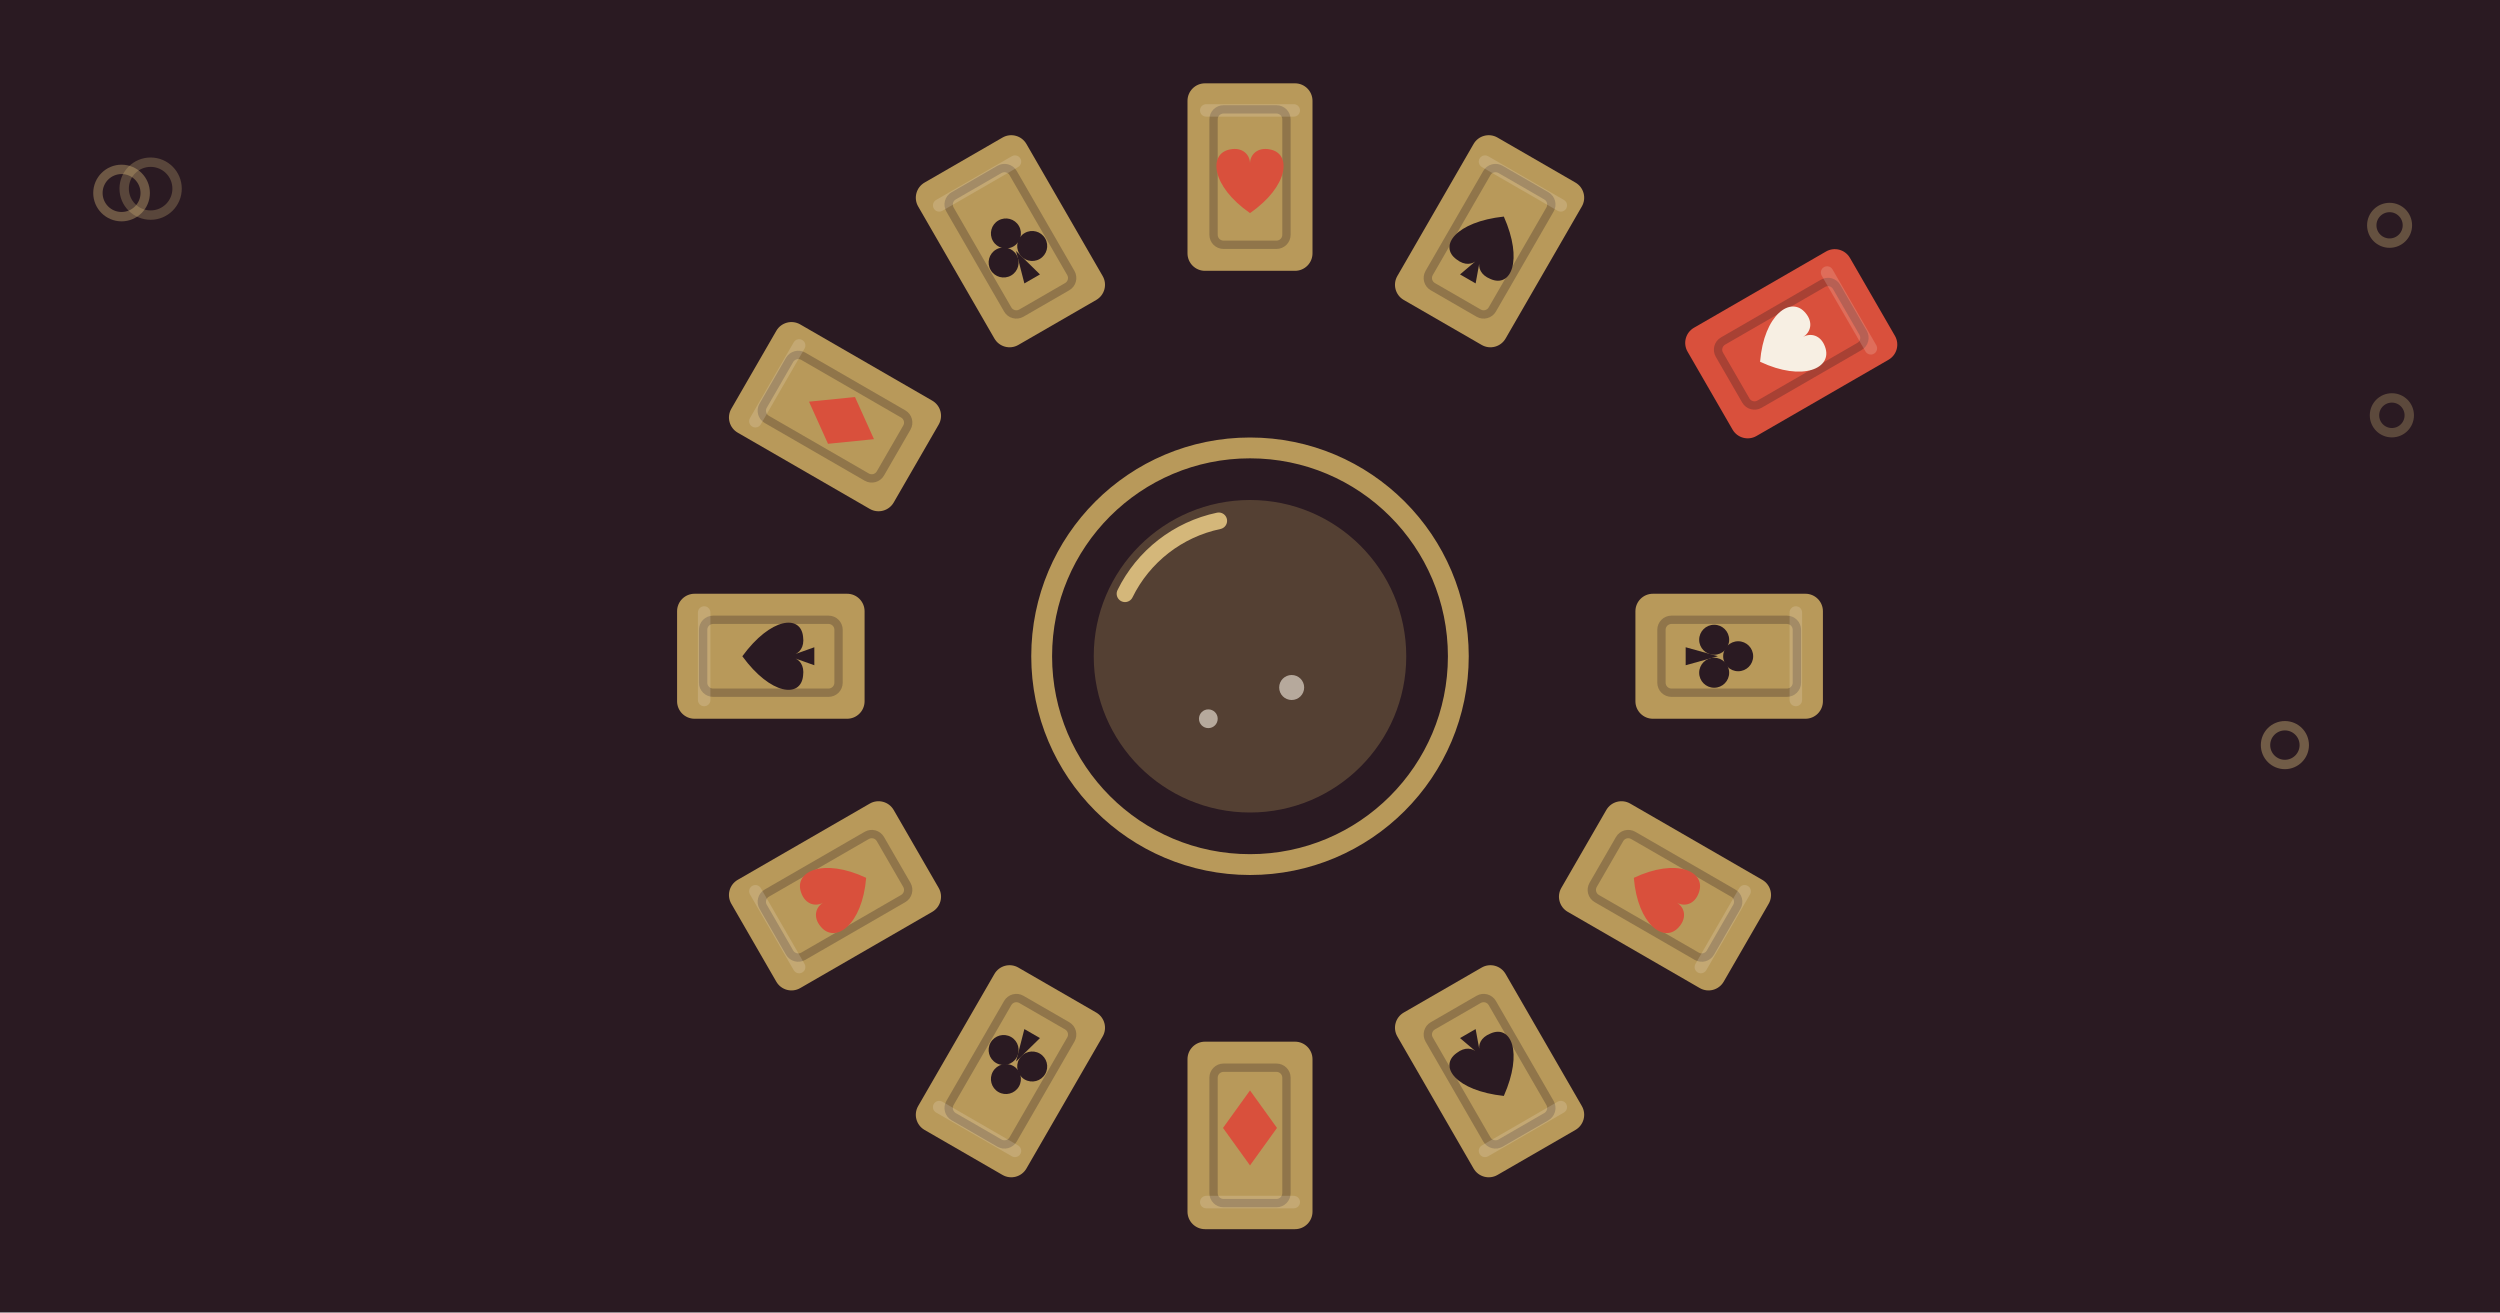
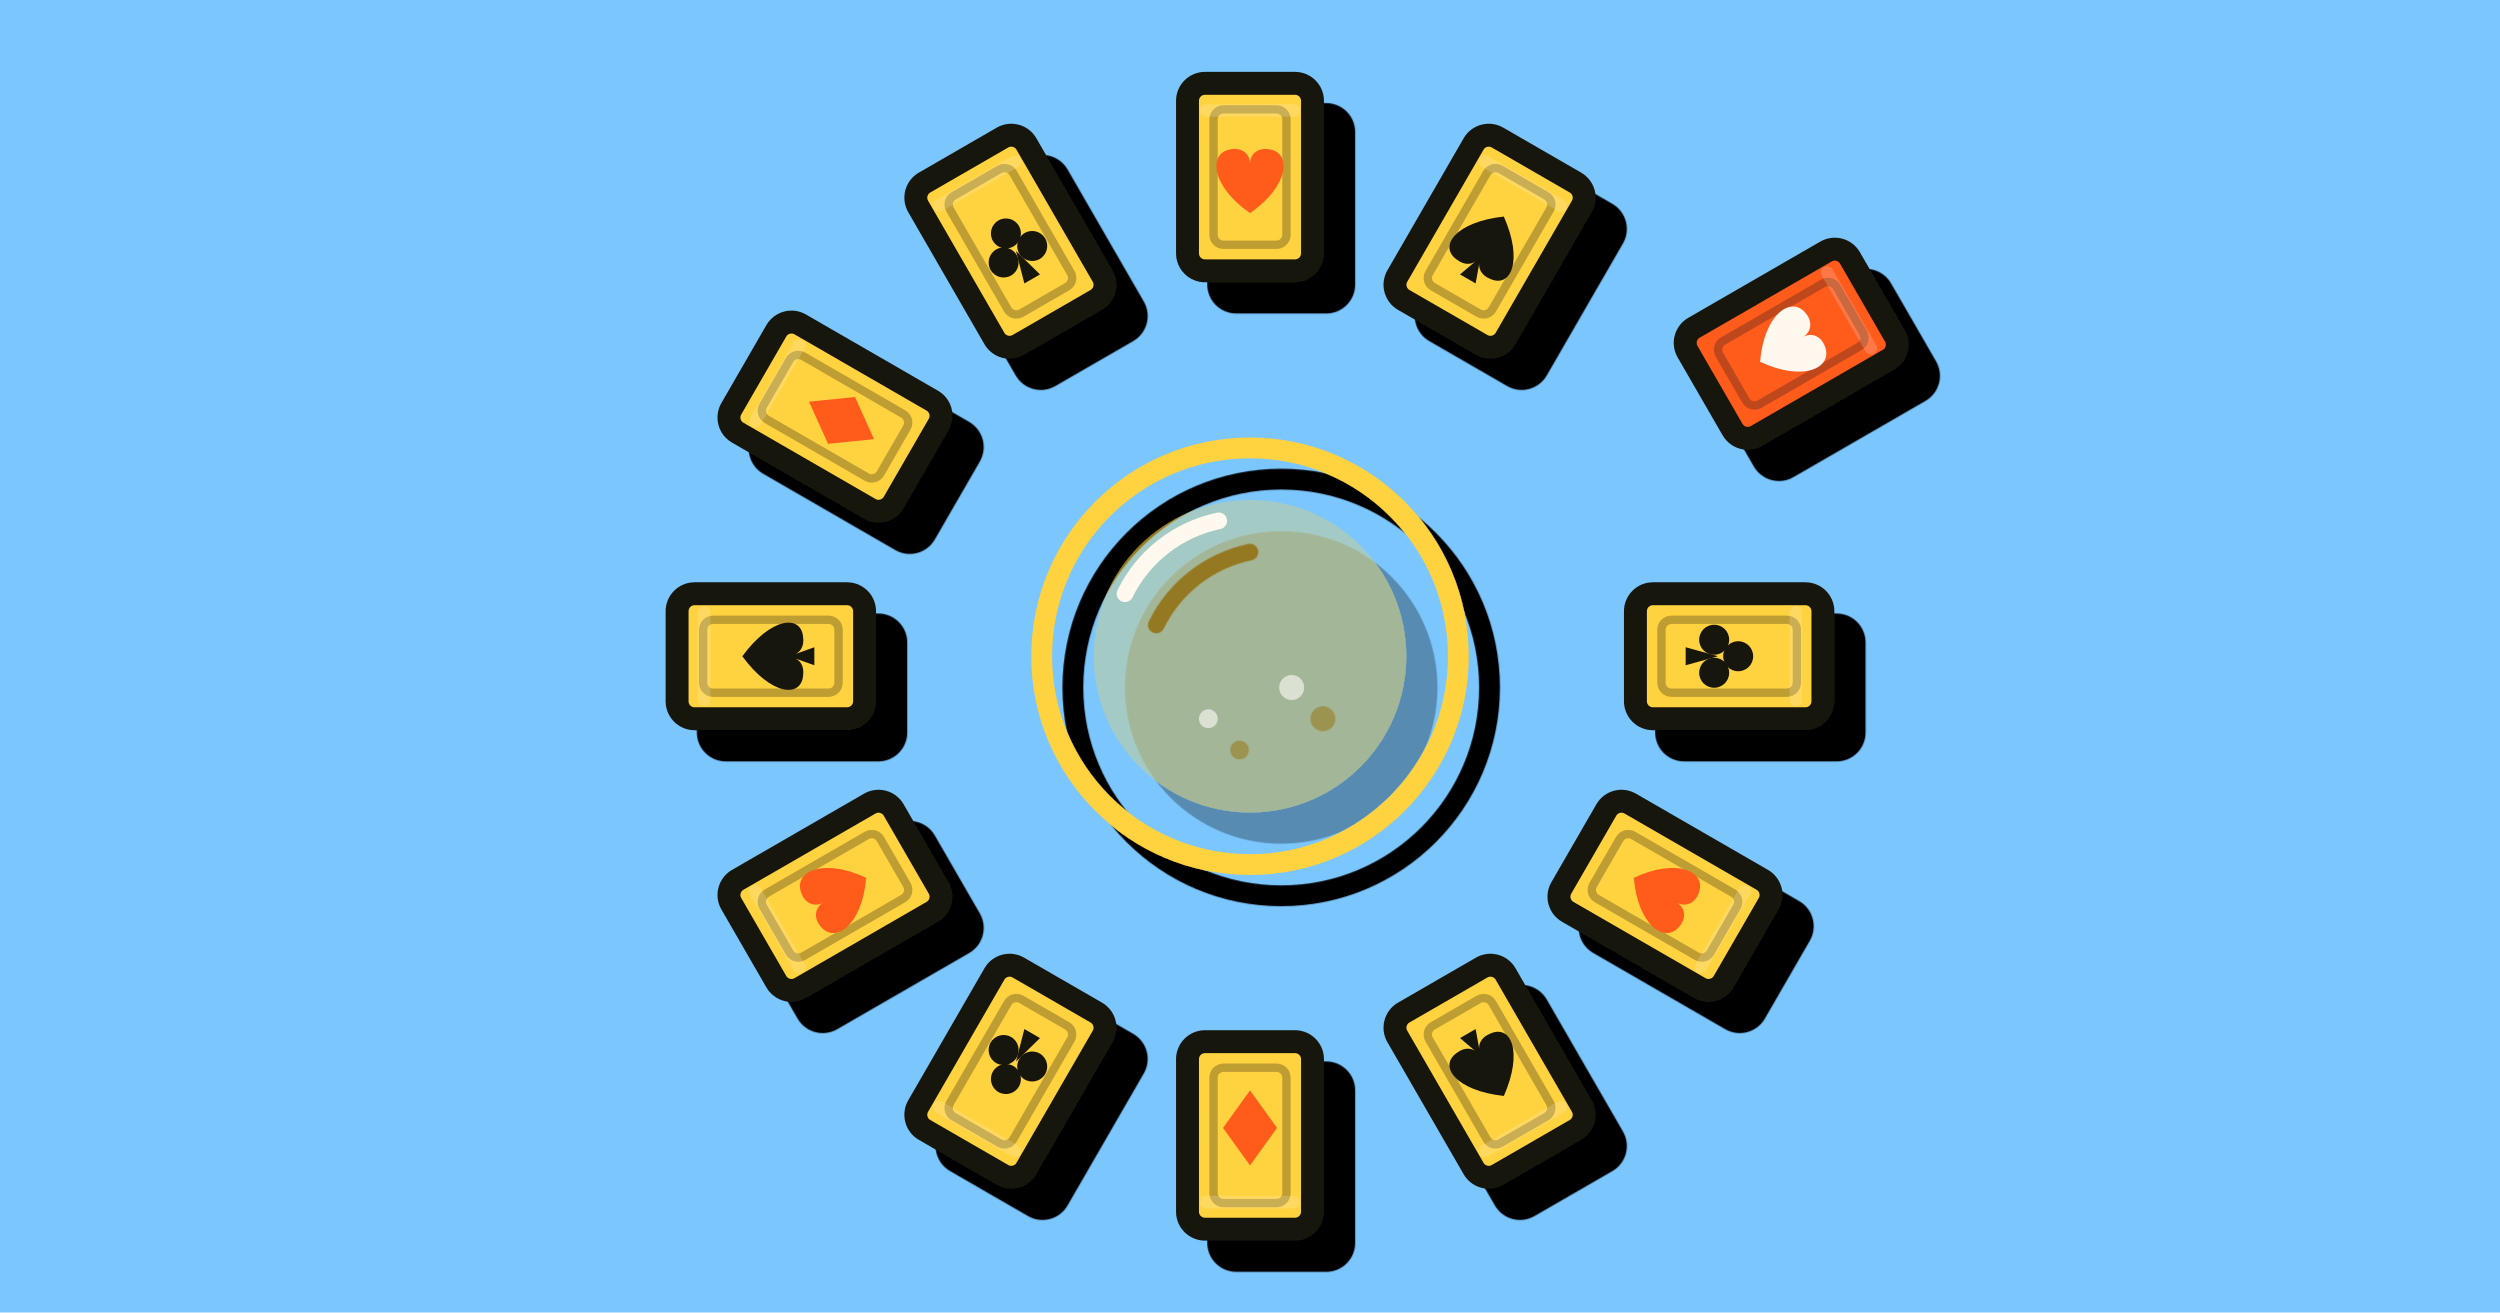
<svg xmlns="http://www.w3.org/2000/svg" viewBox="0 0 240 126" width="240" height="126">
-   <rect width="240" height="126" fill="#2A1A22" />
-   <circle cx="11.67" cy="18.53" r="2.27" fill="none" stroke="#D4B77A" stroke-opacity="0.39" stroke-width=".9" />
-   <circle cx="14.46" cy="18.11" r="2.54" fill="none" stroke="#D4B77A" stroke-opacity="0.28" stroke-width=".9" />
-   <circle cx="229.62" cy="39.87" r="1.67" fill="none" stroke="#D4B77A" stroke-opacity="0.3" stroke-width=".9" />
-   <circle cx="219.35" cy="71.53" r="1.86" fill="none" stroke="#D4B77A" stroke-opacity="0.42" stroke-width=".9" />
-   <circle cx="229.4" cy="21.63" r="1.71" fill="none" stroke="#D4B77A" stroke-opacity="0.35" stroke-width=".9" />
-   <rect x="114" y="8" width="12" height="18" rx="1.68" fill="#B8995A" />
-   <rect x="116.5" y="10.5" width="7" height="13" rx="0.96" fill="none" stroke="#2A1A22" stroke-opacity=".28" stroke-width=".8" />
-   <g transform="translate(120 17.72) scale(7.2)" fill="#D9503C">
-     <path d="M0 .38 C-.52 .02 -.56 -.42 -.26 -.47 C-.1 -.5 0 -.4 0 -.28 C0 -.4 .1 -.5 .26 -.47 C.56 -.42 .52 .02 0 .38 Z" />
-   </g>
-   <rect x="115.2" y="10" width="9.6" height="1.2" rx=".6" fill="#F7EFE3" opacity=".18" />
-   <g transform="rotate(30 143 23.16)">
-     <rect x="137" y="14.16" width="12" height="18" rx="1.68" fill="#B8995A" />
-     <rect x="139.5" y="16.66" width="7" height="13" rx="0.96" fill="none" stroke="#2A1A22" stroke-opacity=".28" stroke-width=".8" />
-     <g transform="translate(143 23.88) scale(7.2)" fill="#2A1A22">
-       <path d="M0 -.48 C.52 -.1 .56 .3 .26 .33 C.12 .35 .04 .28 .02 .2 L.12 .48 L-.12 .48 L-.02 .2 C-.04 .28 -.12 .35 -.26 .33 C-.56 .3 -.52 -.1 0 -.48 Z" />
-     </g>
-     <rect x="138.2" y="16.16" width="9.6" height="1.2" rx=".6" fill="#F7EFE3" opacity=".18" />
-   </g>
-   <g transform="rotate(90 166 63)">
-     <rect x="160" y="54" width="12" height="18" rx="1.68" fill="#B8995A" />
-     <rect x="162.5" y="56.5" width="7" height="13" rx="0.96" fill="none" stroke="#2A1A22" stroke-opacity=".28" stroke-width=".8" />
-     <g transform="translate(166 63.72) scale(7.2)" fill="#2A1A22">
-       <circle cy="-.22" r=".2" />
-       <circle cx="-.22" cy=".1" r=".2" />
-       <circle cx=".22" cy=".1" r=".2" />
-       <path d="M-.12 .48 L0 .05 L.12 .48 Z" />
-     </g>
-     <rect x="161.2" y="56" width="9.6" height="1.2" rx=".6" fill="#F7EFE3" opacity=".18" />
-   </g>
-   <g transform="rotate(120 159.84 86)">
-     <rect x="153.84" y="77" width="12" height="18" rx="1.68" fill="#B8995A" />
-     <rect x="156.34" y="79.5" width="7" height="13" rx="0.96" fill="none" stroke="#2A1A22" stroke-opacity=".28" stroke-width=".8" />
-     <g transform="translate(159.84 86.72) scale(7.2)" fill="#D9503C">
+   <defs>
+     <filter id="h" x="-5%" y="-5%" width="115%" height="125%">
+       <feOffset in="SourceAlpha" dx="3" dy="3" result="s" />
+       <feMerge>
+         <feMergeNode in="s" />
+         <feMergeNode in="SourceGraphic" />
+       </feMerge>
+     </filter>
+   </defs>
+   <rect width="240" height="126" fill="#7CC6FE" />
+   <g filter="url(#h)">
+     <rect x="114" y="8" width="12" height="18" rx="1.68" fill="#FFD23F" stroke="#16120F" stroke-width="2.2" stroke-linejoin="round" vector-effect="non-scaling-stroke" />
+     <rect x="116.5" y="10.5" width="7" height="13" rx="0.96" fill="none" stroke="#16120F" stroke-opacity=".28" stroke-width=".8" />
+     <g transform="translate(120 17.72) scale(7.2)" fill="#FF5B1F">
      <path d="M0 .38 C-.52 .02 -.56 -.42 -.26 -.47 C-.1 -.5 0 -.4 0 -.28 C0 -.4 .1 -.5 .26 -.47 C.56 -.42 .52 .02 0 .38 Z" />
    </g>
-     <rect x="155.04" y="79" width="9.6" height="1.2" rx=".6" fill="#F7EFE3" opacity=".18" />
+     <rect x="115.2" y="10" width="9.6" height="1.2" rx=".6" fill="#FFF8EE" opacity=".18" />
+     <g transform="rotate(30 143 23.16)">
+       <rect x="137" y="14.16" width="12" height="18" rx="1.68" fill="#FFD23F" stroke="#16120F" stroke-width="2.2" stroke-linejoin="round" vector-effect="non-scaling-stroke" />
+       <rect x="139.5" y="16.66" width="7" height="13" rx="0.96" fill="none" stroke="#16120F" stroke-opacity=".28" stroke-width=".8" />
+       <g transform="translate(143 23.88) scale(7.2)" fill="#16120F">
+         <path d="M0 -.48 C.52 -.1 .56 .3 .26 .33 C.12 .35 .04 .28 .02 .2 L.12 .48 L-.12 .48 L-.02 .2 C-.04 .28 -.12 .35 -.26 .33 C-.56 .3 -.52 -.1 0 -.48 Z" />
+       </g>
+       <rect x="138.2" y="16.16" width="9.6" height="1.2" rx=".6" fill="#FFF8EE" opacity=".18" />
+     </g>
+     <g transform="rotate(90 166 63)">
+       <rect x="160" y="54" width="12" height="18" rx="1.68" fill="#FFD23F" stroke="#16120F" stroke-width="2.2" stroke-linejoin="round" vector-effect="non-scaling-stroke" />
+       <rect x="162.5" y="56.5" width="7" height="13" rx="0.96" fill="none" stroke="#16120F" stroke-opacity=".28" stroke-width=".8" />
+       <g transform="translate(166 63.72) scale(7.2)" fill="#16120F">
+         <circle cy="-.22" r=".2" />
+         <circle cx="-.22" cy=".1" r=".2" />
+         <circle cx=".22" cy=".1" r=".2" />
+         <path d="M-.12 .48 L0 .05 L.12 .48 Z" />
+       </g>
+       <rect x="161.2" y="56" width="9.6" height="1.2" rx=".6" fill="#FFF8EE" opacity=".18" />
+     </g>
+     <g transform="rotate(120 159.84 86)">
+       <rect x="153.84" y="77" width="12" height="18" rx="1.68" fill="#FFD23F" stroke="#16120F" stroke-width="2.2" stroke-linejoin="round" vector-effect="non-scaling-stroke" />
+       <rect x="156.34" y="79.5" width="7" height="13" rx="0.96" fill="none" stroke="#16120F" stroke-opacity=".28" stroke-width=".8" />
+       <g transform="translate(159.84 86.72) scale(7.2)" fill="#FF5B1F">
+         <path d="M0 .38 C-.52 .02 -.56 -.42 -.26 -.47 C-.1 -.5 0 -.4 0 -.28 C0 -.4 .1 -.5 .26 -.47 C.56 -.42 .52 .02 0 .38 Z" />
+       </g>
+       <rect x="155.04" y="79" width="9.6" height="1.2" rx=".6" fill="#FFF8EE" opacity=".18" />
+     </g>
+     <g transform="rotate(150 143 102.84)">
+       <rect x="137" y="93.84" width="12" height="18" rx="1.68" fill="#FFD23F" stroke="#16120F" stroke-width="2.2" stroke-linejoin="round" vector-effect="non-scaling-stroke" />
+       <rect x="139.5" y="96.34" width="7" height="13" rx="0.96" fill="none" stroke="#16120F" stroke-opacity=".28" stroke-width=".8" />
+       <g transform="translate(143 103.56) scale(7.2)" fill="#16120F">
+         <path d="M0 -.48 C.52 -.1 .56 .3 .26 .33 C.12 .35 .04 .28 .02 .2 L.12 .48 L-.12 .48 L-.02 .2 C-.04 .28 -.12 .35 -.26 .33 C-.56 .3 -.52 -.1 0 -.48 Z" />
+       </g>
+       <rect x="138.2" y="95.84" width="9.6" height="1.2" rx=".6" fill="#FFF8EE" opacity=".18" />
+     </g>
+     <g transform="rotate(180 120 109)">
+       <rect x="114" y="100" width="12" height="18" rx="1.68" fill="#FFD23F" stroke="#16120F" stroke-width="2.2" stroke-linejoin="round" vector-effect="non-scaling-stroke" />
+       <rect x="116.5" y="102.5" width="7" height="13" rx="0.96" fill="none" stroke="#16120F" stroke-opacity=".28" stroke-width=".8" />
+       <g transform="translate(120 109.72) scale(7.2)" fill="#FF5B1F">
+         <path d="M0 -.5 L.36 0 L0 .5 L-.36 0 Z" />
+       </g>
+       <rect x="115.2" y="102" width="9.6" height="1.2" rx=".6" fill="#FFF8EE" opacity=".18" />
+     </g>
+     <g transform="rotate(210 97 102.84)">
+       <rect x="91" y="93.84" width="12" height="18" rx="1.68" fill="#FFD23F" stroke="#16120F" stroke-width="2.2" stroke-linejoin="round" vector-effect="non-scaling-stroke" />
+       <rect x="93.5" y="96.34" width="7" height="13" rx="0.96" fill="none" stroke="#16120F" stroke-opacity=".28" stroke-width=".8" />
+       <g transform="translate(97 103.56) scale(7.2)" fill="#16120F">
+         <circle cy="-.22" r=".2" />
+         <circle cx="-.22" cy=".1" r=".2" />
+         <circle cx=".22" cy=".1" r=".2" />
+         <path d="M-.12 .48 L0 .05 L.12 .48 Z" />
+       </g>
+       <rect x="92.2" y="95.84" width="9.6" height="1.2" rx=".6" fill="#FFF8EE" opacity=".18" />
+     </g>
+     <g transform="rotate(240 80.16 86)">
+       <rect x="74.16" y="77" width="12" height="18" rx="1.68" fill="#FFD23F" stroke="#16120F" stroke-width="2.2" stroke-linejoin="round" vector-effect="non-scaling-stroke" />
+       <rect x="76.66" y="79.5" width="7" height="13" rx="0.96" fill="none" stroke="#16120F" stroke-opacity=".28" stroke-width=".8" />
+       <g transform="translate(80.16 86.72) scale(7.2)" fill="#FF5B1F">
+         <path d="M0 .38 C-.52 .02 -.56 -.42 -.26 -.47 C-.1 -.5 0 -.4 0 -.28 C0 -.4 .1 -.5 .26 -.47 C.56 -.42 .52 .02 0 .38 Z" />
+       </g>
+       <rect x="75.36" y="79" width="9.6" height="1.2" rx=".6" fill="#FFF8EE" opacity=".18" />
+     </g>
+     <g transform="rotate(270 74 63)">
+       <rect x="68" y="54" width="12" height="18" rx="1.68" fill="#FFD23F" stroke="#16120F" stroke-width="2.2" stroke-linejoin="round" vector-effect="non-scaling-stroke" />
+       <rect x="70.5" y="56.5" width="7" height="13" rx="0.96" fill="none" stroke="#16120F" stroke-opacity=".28" stroke-width=".8" />
+       <g transform="translate(74 63.72) scale(7.2)" fill="#16120F">
+         <path d="M0 -.48 C.52 -.1 .56 .3 .26 .33 C.12 .35 .04 .28 .02 .2 L.12 .48 L-.12 .48 L-.02 .2 C-.04 .28 -.12 .35 -.26 .33 C-.56 .3 -.52 -.1 0 -.48 Z" />
+       </g>
+       <rect x="69.2" y="56" width="9.6" height="1.2" rx=".6" fill="#FFF8EE" opacity=".18" />
+     </g>
+     <g transform="rotate(300 80.16 40)">
+       <rect x="74.16" y="31" width="12" height="18" rx="1.68" fill="#FFD23F" stroke="#16120F" stroke-width="2.2" stroke-linejoin="round" vector-effect="non-scaling-stroke" />
+       <rect x="76.66" y="33.5" width="7" height="13" rx="0.96" fill="none" stroke="#16120F" stroke-opacity=".28" stroke-width=".8" />
+       <g transform="translate(80.16 40.72) scale(7.2)" fill="#FF5B1F">
+         <path d="M0 -.5 L.36 0 L0 .5 L-.36 0 Z" />
+       </g>
+       <rect x="75.36" y="33" width="9.6" height="1.2" rx=".6" fill="#FFF8EE" opacity=".18" />
+     </g>
+     <g transform="rotate(330 97 23.16)">
+       <rect x="91" y="14.16" width="12" height="18" rx="1.68" fill="#FFD23F" stroke="#16120F" stroke-width="2.2" stroke-linejoin="round" vector-effect="non-scaling-stroke" />
+       <rect x="93.5" y="16.66" width="7" height="13" rx="0.96" fill="none" stroke="#16120F" stroke-opacity=".28" stroke-width=".8" />
+       <g transform="translate(97 23.88) scale(7.2)" fill="#16120F">
+         <circle cy="-.22" r=".2" />
+         <circle cx="-.22" cy=".1" r=".2" />
+         <circle cx=".22" cy=".1" r=".2" />
+         <path d="M-.12 .48 L0 .05 L.12 .48 Z" />
+       </g>
+       <rect x="92.2" y="16.16" width="9.6" height="1.2" rx=".6" fill="#FFF8EE" opacity=".18" />
+     </g>
+     <g transform="rotate(60 171.96 33)">
+       <rect x="165.96" y="24" width="12" height="18" rx="1.68" fill="#FF5B1F" stroke="#16120F" stroke-width="2.2" stroke-linejoin="round" vector-effect="non-scaling-stroke" />
+       <rect x="168.46" y="26.5" width="7" height="13" rx="0.96" fill="none" stroke="#16120F" stroke-opacity=".28" stroke-width=".8" />
+       <g transform="translate(171.96 33.72) scale(7.2)" fill="#FFF8EE">
+         <path d="M0 .38 C-.52 .02 -.56 -.42 -.26 -.47 C-.1 -.5 0 -.4 0 -.28 C0 -.4 .1 -.5 .26 -.47 C.56 -.42 .52 .02 0 .38 Z" />
+       </g>
+       <rect x="167.16" y="26" width="9.6" height="1.2" rx=".6" fill="#FFF8EE" opacity=".18" />
+     </g>
+     <circle cx="120" cy="63" r="20" fill="none" stroke="#FFD23F" stroke-width="2" />
+     <circle cx="120" cy="63" r="15" fill="#FFD23F" fill-opacity=".3" />
+     <path d="M108 57 A13 13 0 0 1 117 50" fill="none" stroke="#FFF8EE" stroke-width="1.6" stroke-linecap="round" />
+     <circle cx="124" cy="66" r="1.2" fill="#FFF8EE" opacity=".6" />
+     <circle cx="116" cy="69" r=".9" fill="#FFF8EE" opacity=".6" />
  </g>
-   <g transform="rotate(150 143 102.84)">
-     <rect x="137" y="93.84" width="12" height="18" rx="1.68" fill="#B8995A" />
-     <rect x="139.5" y="96.34" width="7" height="13" rx="0.96" fill="none" stroke="#2A1A22" stroke-opacity=".28" stroke-width=".8" />
-     <g transform="translate(143 103.56) scale(7.2)" fill="#2A1A22">
-       <path d="M0 -.48 C.52 -.1 .56 .3 .26 .33 C.12 .35 .04 .28 .02 .2 L.12 .48 L-.12 .48 L-.02 .2 C-.04 .28 -.12 .35 -.26 .33 C-.56 .3 -.52 -.1 0 -.48 Z" />
-     </g>
-     <rect x="138.2" y="95.84" width="9.6" height="1.2" rx=".6" fill="#F7EFE3" opacity=".18" />
-   </g>
-   <g transform="rotate(180 120 109)">
-     <rect x="114" y="100" width="12" height="18" rx="1.68" fill="#B8995A" />
-     <rect x="116.5" y="102.5" width="7" height="13" rx="0.96" fill="none" stroke="#2A1A22" stroke-opacity=".28" stroke-width=".8" />
-     <g transform="translate(120 109.72) scale(7.2)" fill="#D9503C">
-       <path d="M0 -.5 L.36 0 L0 .5 L-.36 0 Z" />
-     </g>
-     <rect x="115.2" y="102" width="9.6" height="1.2" rx=".6" fill="#F7EFE3" opacity=".18" />
-   </g>
-   <g transform="rotate(210 97 102.84)">
-     <rect x="91" y="93.84" width="12" height="18" rx="1.68" fill="#B8995A" />
-     <rect x="93.5" y="96.34" width="7" height="13" rx="0.96" fill="none" stroke="#2A1A22" stroke-opacity=".28" stroke-width=".8" />
-     <g transform="translate(97 103.56) scale(7.2)" fill="#2A1A22">
-       <circle cy="-.22" r=".2" />
-       <circle cx="-.22" cy=".1" r=".2" />
-       <circle cx=".22" cy=".1" r=".2" />
-       <path d="M-.12 .48 L0 .05 L.12 .48 Z" />
-     </g>
-     <rect x="92.2" y="95.84" width="9.6" height="1.2" rx=".6" fill="#F7EFE3" opacity=".18" />
-   </g>
-   <g transform="rotate(240 80.16 86)">
-     <rect x="74.16" y="77" width="12" height="18" rx="1.68" fill="#B8995A" />
-     <rect x="76.66" y="79.5" width="7" height="13" rx="0.96" fill="none" stroke="#2A1A22" stroke-opacity=".28" stroke-width=".8" />
-     <g transform="translate(80.16 86.72) scale(7.2)" fill="#D9503C">
-       <path d="M0 .38 C-.52 .02 -.56 -.42 -.26 -.47 C-.1 -.5 0 -.4 0 -.28 C0 -.4 .1 -.5 .26 -.47 C.56 -.42 .52 .02 0 .38 Z" />
-     </g>
-     <rect x="75.36" y="79" width="9.6" height="1.2" rx=".6" fill="#F7EFE3" opacity=".18" />
-   </g>
-   <g transform="rotate(270 74 63)">
-     <rect x="68" y="54" width="12" height="18" rx="1.68" fill="#B8995A" />
-     <rect x="70.5" y="56.5" width="7" height="13" rx="0.96" fill="none" stroke="#2A1A22" stroke-opacity=".28" stroke-width=".8" />
-     <g transform="translate(74 63.72) scale(7.2)" fill="#2A1A22">
-       <path d="M0 -.48 C.52 -.1 .56 .3 .26 .33 C.12 .35 .04 .28 .02 .2 L.12 .48 L-.12 .48 L-.02 .2 C-.04 .28 -.12 .35 -.26 .33 C-.56 .3 -.52 -.1 0 -.48 Z" />
-     </g>
-     <rect x="69.2" y="56" width="9.6" height="1.2" rx=".6" fill="#F7EFE3" opacity=".18" />
-   </g>
-   <g transform="rotate(300 80.16 40)">
-     <rect x="74.16" y="31" width="12" height="18" rx="1.68" fill="#B8995A" />
-     <rect x="76.66" y="33.5" width="7" height="13" rx="0.96" fill="none" stroke="#2A1A22" stroke-opacity=".28" stroke-width=".8" />
-     <g transform="translate(80.16 40.72) scale(7.2)" fill="#D9503C">
-       <path d="M0 -.5 L.36 0 L0 .5 L-.36 0 Z" />
-     </g>
-     <rect x="75.36" y="33" width="9.6" height="1.2" rx=".6" fill="#F7EFE3" opacity=".18" />
-   </g>
-   <g transform="rotate(330 97 23.16)">
-     <rect x="91" y="14.16" width="12" height="18" rx="1.68" fill="#B8995A" />
-     <rect x="93.5" y="16.66" width="7" height="13" rx="0.96" fill="none" stroke="#2A1A22" stroke-opacity=".28" stroke-width=".8" />
-     <g transform="translate(97 23.88) scale(7.2)" fill="#2A1A22">
-       <circle cy="-.22" r=".2" />
-       <circle cx="-.22" cy=".1" r=".2" />
-       <circle cx=".22" cy=".1" r=".2" />
-       <path d="M-.12 .48 L0 .05 L.12 .48 Z" />
-     </g>
-     <rect x="92.2" y="16.16" width="9.6" height="1.2" rx=".6" fill="#F7EFE3" opacity=".18" />
-   </g>
-   <g transform="rotate(60 171.96 33)">
-     <rect x="165.96" y="24" width="12" height="18" rx="1.68" fill="#D9503C" />
-     <rect x="168.46" y="26.5" width="7" height="13" rx="0.96" fill="none" stroke="#2A1A22" stroke-opacity=".28" stroke-width=".8" />
-     <g transform="translate(171.96 33.72) scale(7.2)" fill="#F7EFE3">
-       <path d="M0 .38 C-.52 .02 -.56 -.42 -.26 -.47 C-.1 -.5 0 -.4 0 -.28 C0 -.4 .1 -.5 .26 -.47 C.56 -.42 .52 .02 0 .38 Z" />
-     </g>
-     <rect x="167.16" y="26" width="9.6" height="1.2" rx=".6" fill="#F7EFE3" opacity=".18" />
-   </g>
-   <circle cx="120" cy="63" r="20" fill="none" stroke="#B8995A" stroke-width="2" />
-   <circle cx="120" cy="63" r="15" fill="#B8995A" fill-opacity=".3" />
-   <path d="M108 57 A13 13 0 0 1 117 50" fill="none" stroke="#D4B77A" stroke-width="1.6" stroke-linecap="round" />
-   <circle cx="124" cy="66" r="1.2" fill="#F7EFE3" opacity=".6" />
-   <circle cx="116" cy="69" r=".9" fill="#F7EFE3" opacity=".6" />
</svg>
